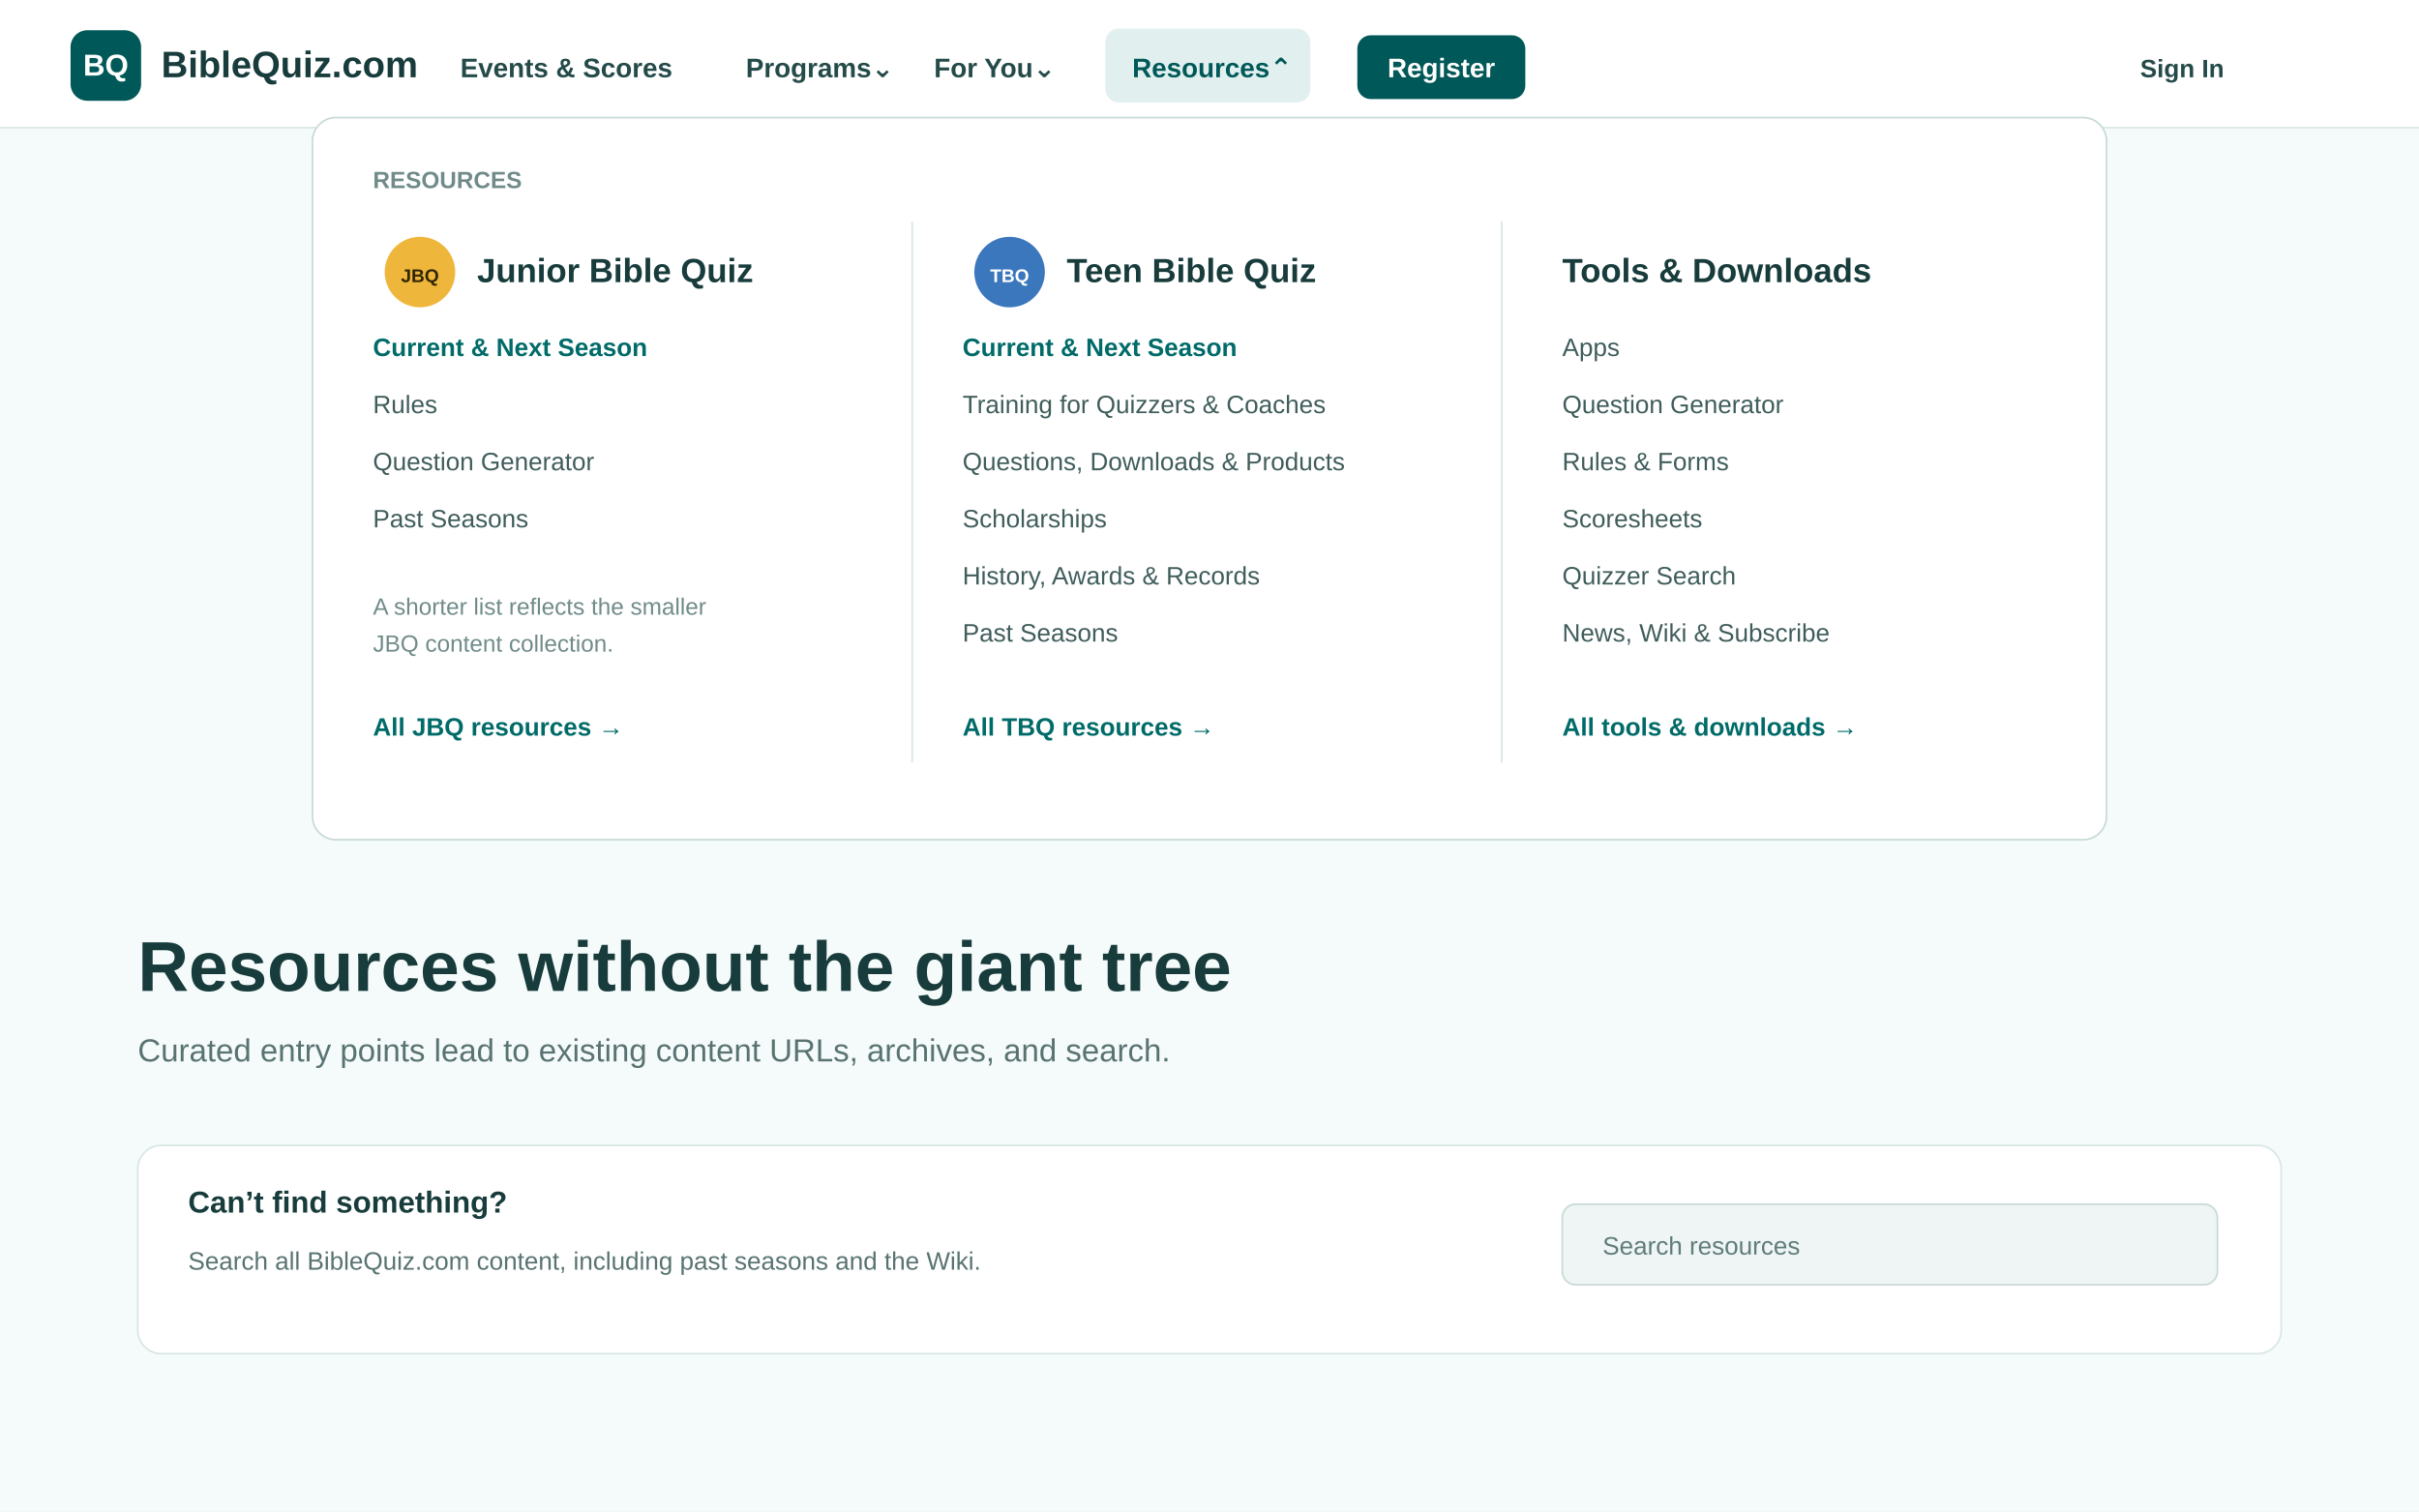
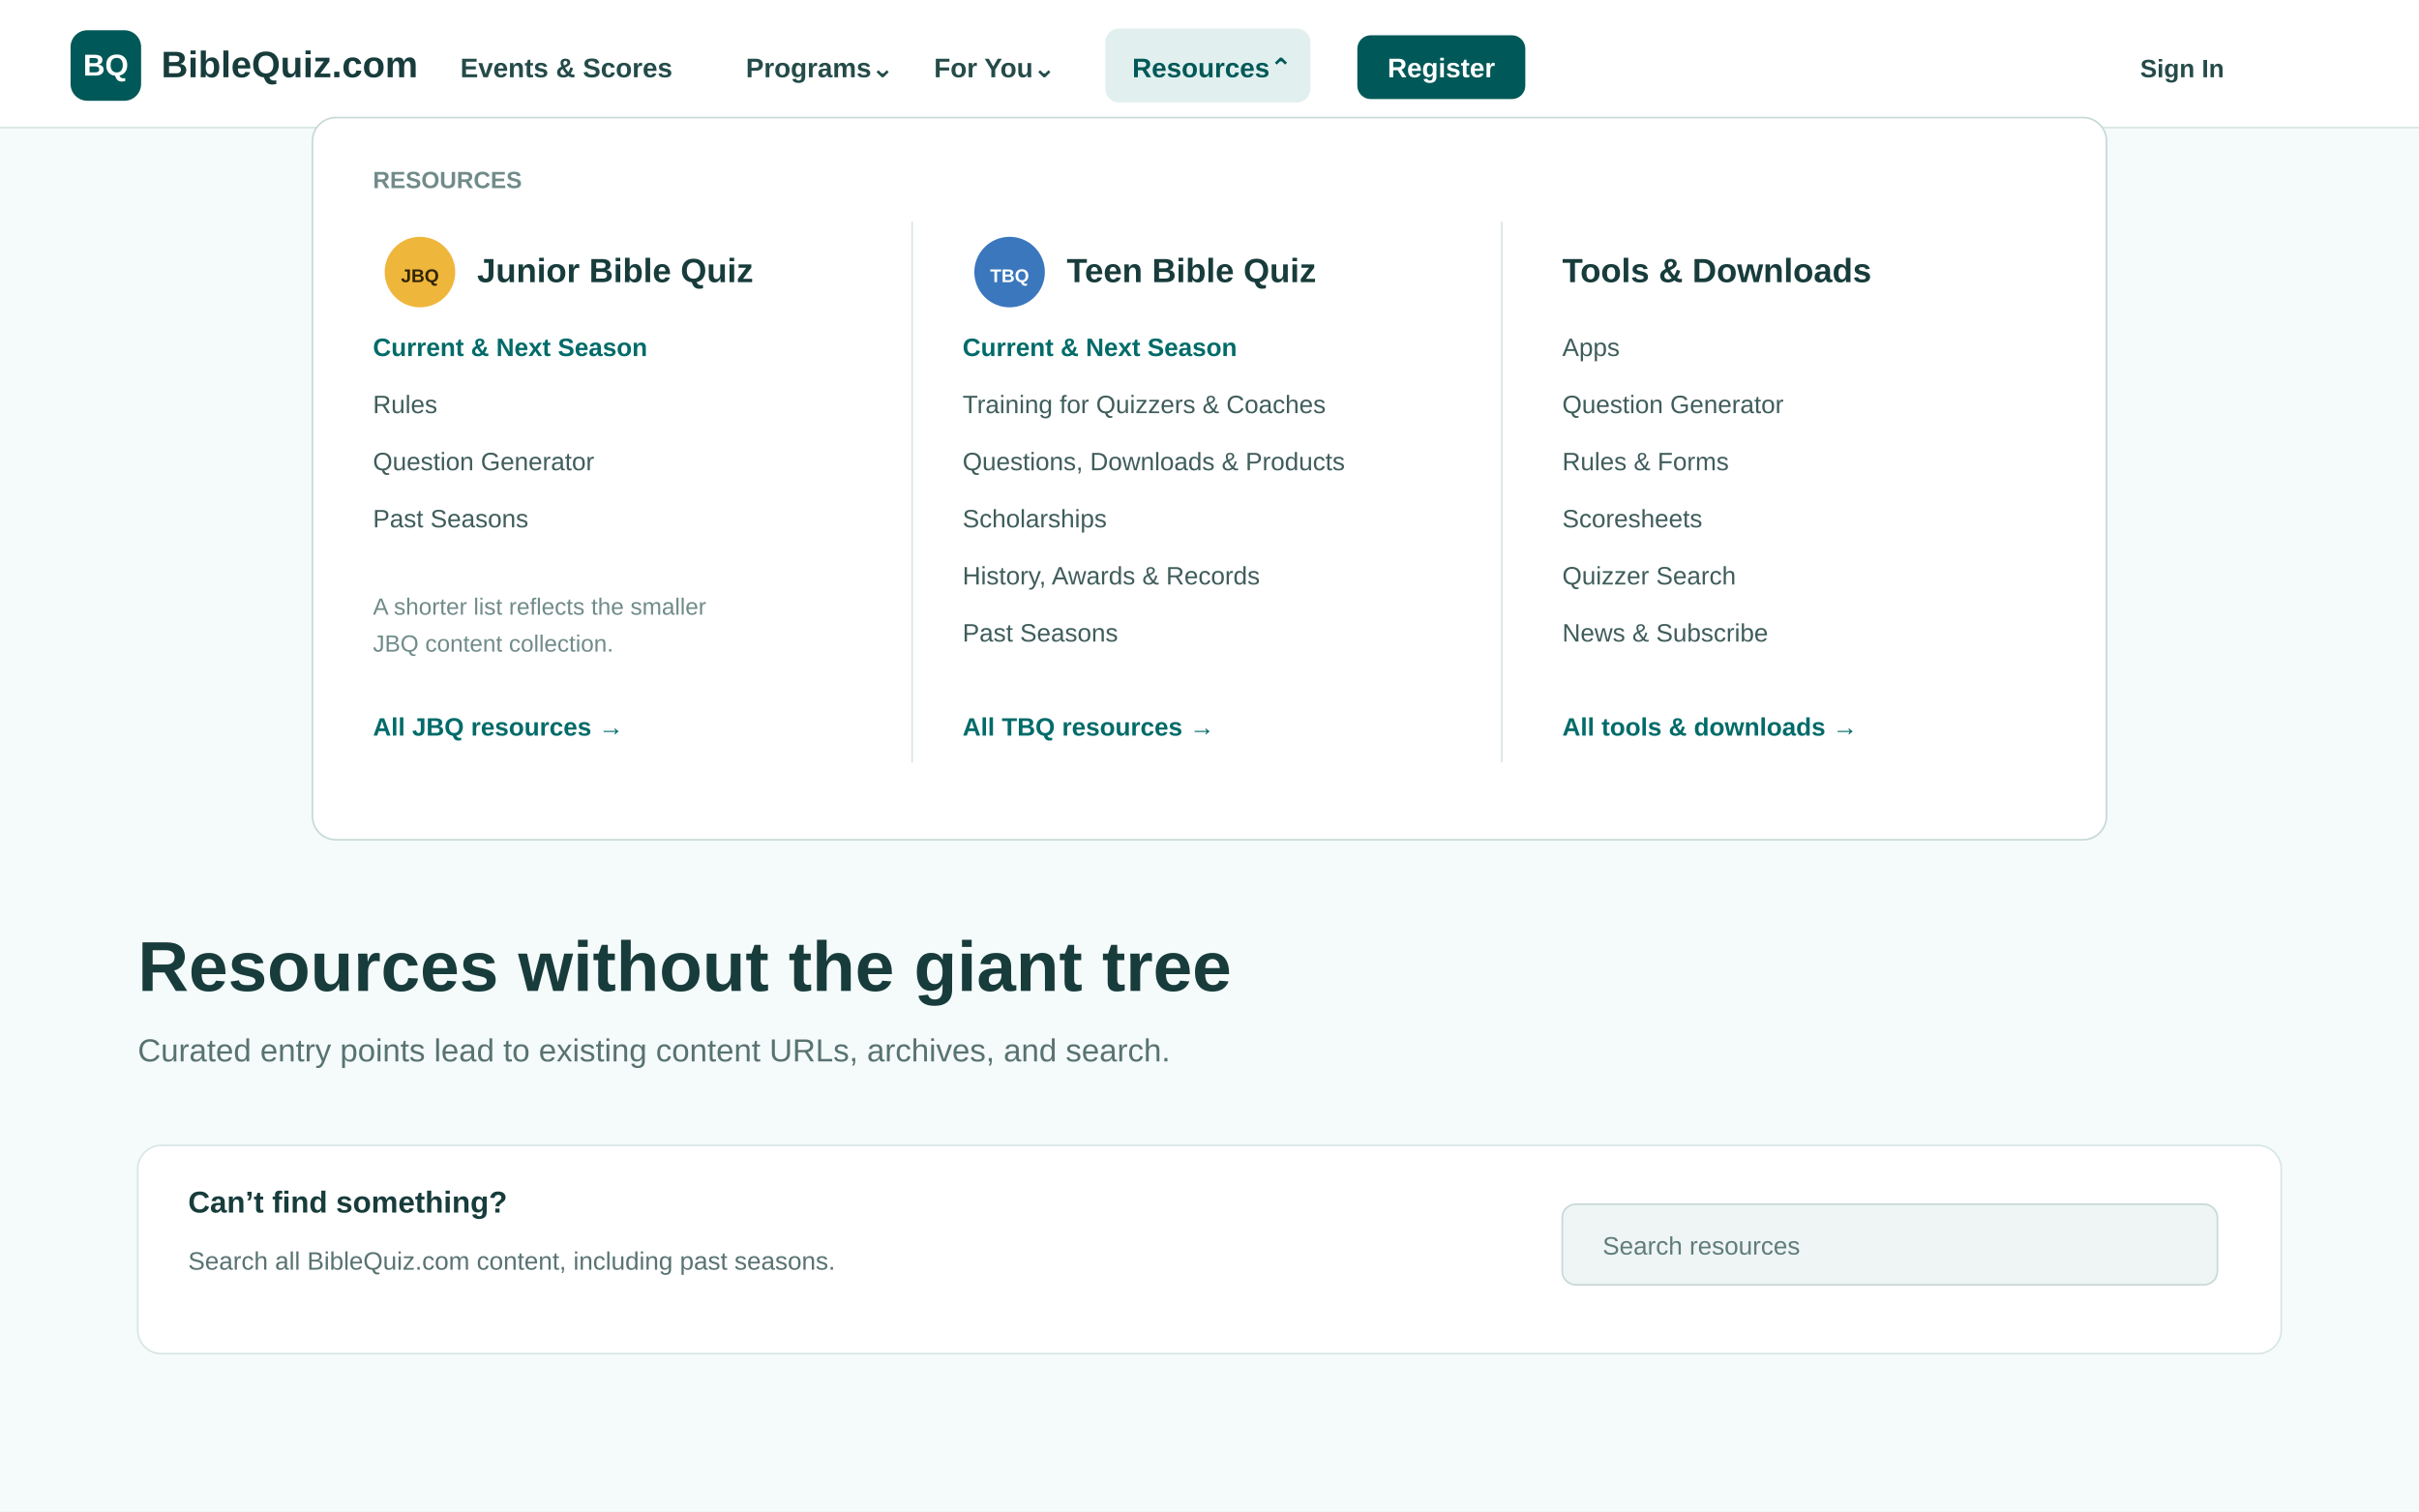
<svg xmlns="http://www.w3.org/2000/svg" width="1440" height="900" viewBox="0 0 1440 900">
  <rect width="1440" height="900" fill="#f5fbfa" />
  <rect width="1440" height="76" fill="#fff" />
  <line x1="0" y1="76" x2="1440" y2="76" stroke="#d7e6e4" />
  <rect x="42" y="18" width="42" height="42" rx="10" fill="#005958" />
  <text x="63" y="45" text-anchor="middle" font-family="Arial" font-size="18" font-weight="700" fill="#fff">BQ</text>
  <text x="96" y="46" font-family="Arial" font-size="22" font-weight="700" fill="#173c3b">BibleQuiz.com</text>
  <g font-family="Arial" font-size="16" font-weight="600" fill="#244b49">
    <text x="274" y="46">Events &amp; Scores</text>
    <text x="444" y="46">Programs⌄</text>
    <text x="556" y="46">For You⌄</text>
    <rect x="658" y="17" width="122" height="44" rx="8" fill="#e1f0ef" />
    <text x="674" y="46" fill="#005958">Resources⌃</text>
  </g>
  <rect x="808" y="21" width="100" height="38" rx="8" fill="#005958" />
  <text x="858" y="46" text-anchor="middle" font-family="Arial" font-size="16" font-weight="700" fill="#fff">Register</text>
  <text x="1324" y="46" text-anchor="end" font-family="Arial" font-size="15" font-weight="700" fill="#244b49">Sign In</text>
  <rect x="186" y="70" width="1068" height="430" rx="14" fill="#fff" stroke="#c7d9d7" />
  <text x="222" y="112" font-family="Arial" font-size="14" font-weight="700" fill="#708b89">RESOURCES</text>
  <line x1="543" y1="132" x2="543" y2="454" stroke="#d7e6e4" />
  <line x1="894" y1="132" x2="894" y2="454" stroke="#d7e6e4" />
  <g font-family="Arial">
    <circle cx="250" cy="162" r="21" fill="#efb63c" />
    <text x="250" y="168" text-anchor="middle" font-size="11" font-weight="700" fill="#312500">JBQ</text>
    <text x="284" y="168" font-size="20" font-weight="700" fill="#173c3b">Junior Bible Quiz</text>
    <text x="222" y="212" font-size="15" font-weight="700" fill="#006b69">Current &amp; Next Season</text>
    <text x="222" y="246" font-size="15" fill="#3f5d5b">Rules</text>
    <text x="222" y="280" font-size="15" fill="#3f5d5b">Question Generator</text>
    <text x="222" y="314" font-size="15" fill="#3f5d5b">Past Seasons</text>
    <text x="222" y="366" font-size="14" fill="#708b89">A shorter list reflects the smaller</text>
    <text x="222" y="388" font-size="14" fill="#708b89">JBQ content collection.</text>
    <text x="222" y="438" font-size="15" font-weight="700" fill="#006b69">All JBQ resources →</text>
    <circle cx="601" cy="162" r="21" fill="#3a77bd" />
    <text x="601" y="168" text-anchor="middle" font-size="11" font-weight="700" fill="#fff">TBQ</text>
    <text x="635" y="168" font-size="20" font-weight="700" fill="#173c3b">Teen Bible Quiz</text>
    <text x="573" y="212" font-size="15" font-weight="700" fill="#006b69">Current &amp; Next Season</text>
    <text x="573" y="246" font-size="15" fill="#3f5d5b">Training for Quizzers &amp; Coaches</text>
    <text x="573" y="280" font-size="15" fill="#3f5d5b">Questions, Downloads &amp; Products</text>
    <text x="573" y="314" font-size="15" fill="#3f5d5b">Scholarships</text>
    <text x="573" y="348" font-size="15" fill="#3f5d5b">History, Awards &amp; Records</text>
    <text x="573" y="382" font-size="15" fill="#3f5d5b">Past Seasons</text>
    <text x="573" y="438" font-size="15" font-weight="700" fill="#006b69">All TBQ resources →</text>
    <text x="930" y="168" font-size="20" font-weight="700" fill="#173c3b">Tools &amp; Downloads</text>
    <text x="930" y="212" font-size="15" fill="#3f5d5b">Apps</text>
    <text x="930" y="246" font-size="15" fill="#3f5d5b">Question Generator</text>
    <text x="930" y="280" font-size="15" fill="#3f5d5b">Rules &amp; Forms</text>
    <text x="930" y="314" font-size="15" fill="#3f5d5b">Scoresheets</text>
    <text x="930" y="348" font-size="15" fill="#3f5d5b">Quizzer Search</text>
-     <text x="930" y="382" font-size="15" fill="#3f5d5b">News, Wiki &amp; Subscribe</text>
+     <text x="930" y="382" font-size="15" fill="#3f5d5b">News &amp; Subscribe</text>
    <text x="930" y="438" font-size="15" font-weight="700" fill="#006b69">All tools &amp; downloads →</text>
  </g>
  <text x="82" y="590" font-family="Arial" font-size="42" font-weight="700" fill="#173c3b">Resources without the giant tree</text>
  <text x="82" y="632" font-family="Arial" font-size="19" fill="#587371">Curated entry points lead to existing content URLs, archives, and search.</text>
  <rect x="82" y="682" width="1276" height="124" rx="14" fill="#fff" stroke="#d7e6e4" />
  <text x="112" y="722" font-family="Arial" font-size="18" font-weight="700" fill="#173c3b">Can’t find something?</text>
-   <text x="112" y="756" font-family="Arial" font-size="15" fill="#587371">Search all BibleQuiz.com content, including past seasons and the Wiki.</text>
+   <text x="112" y="756" font-family="Arial" font-size="15" fill="#587371">Search all BibleQuiz.com content, including past seasons.</text>
  <rect x="930" y="717" width="390" height="48" rx="8" fill="#eef5f4" stroke="#c7d9d7" />
  <text x="954" y="747" font-family="Arial" font-size="15" fill="#607c7a">Search resources</text>
</svg>
